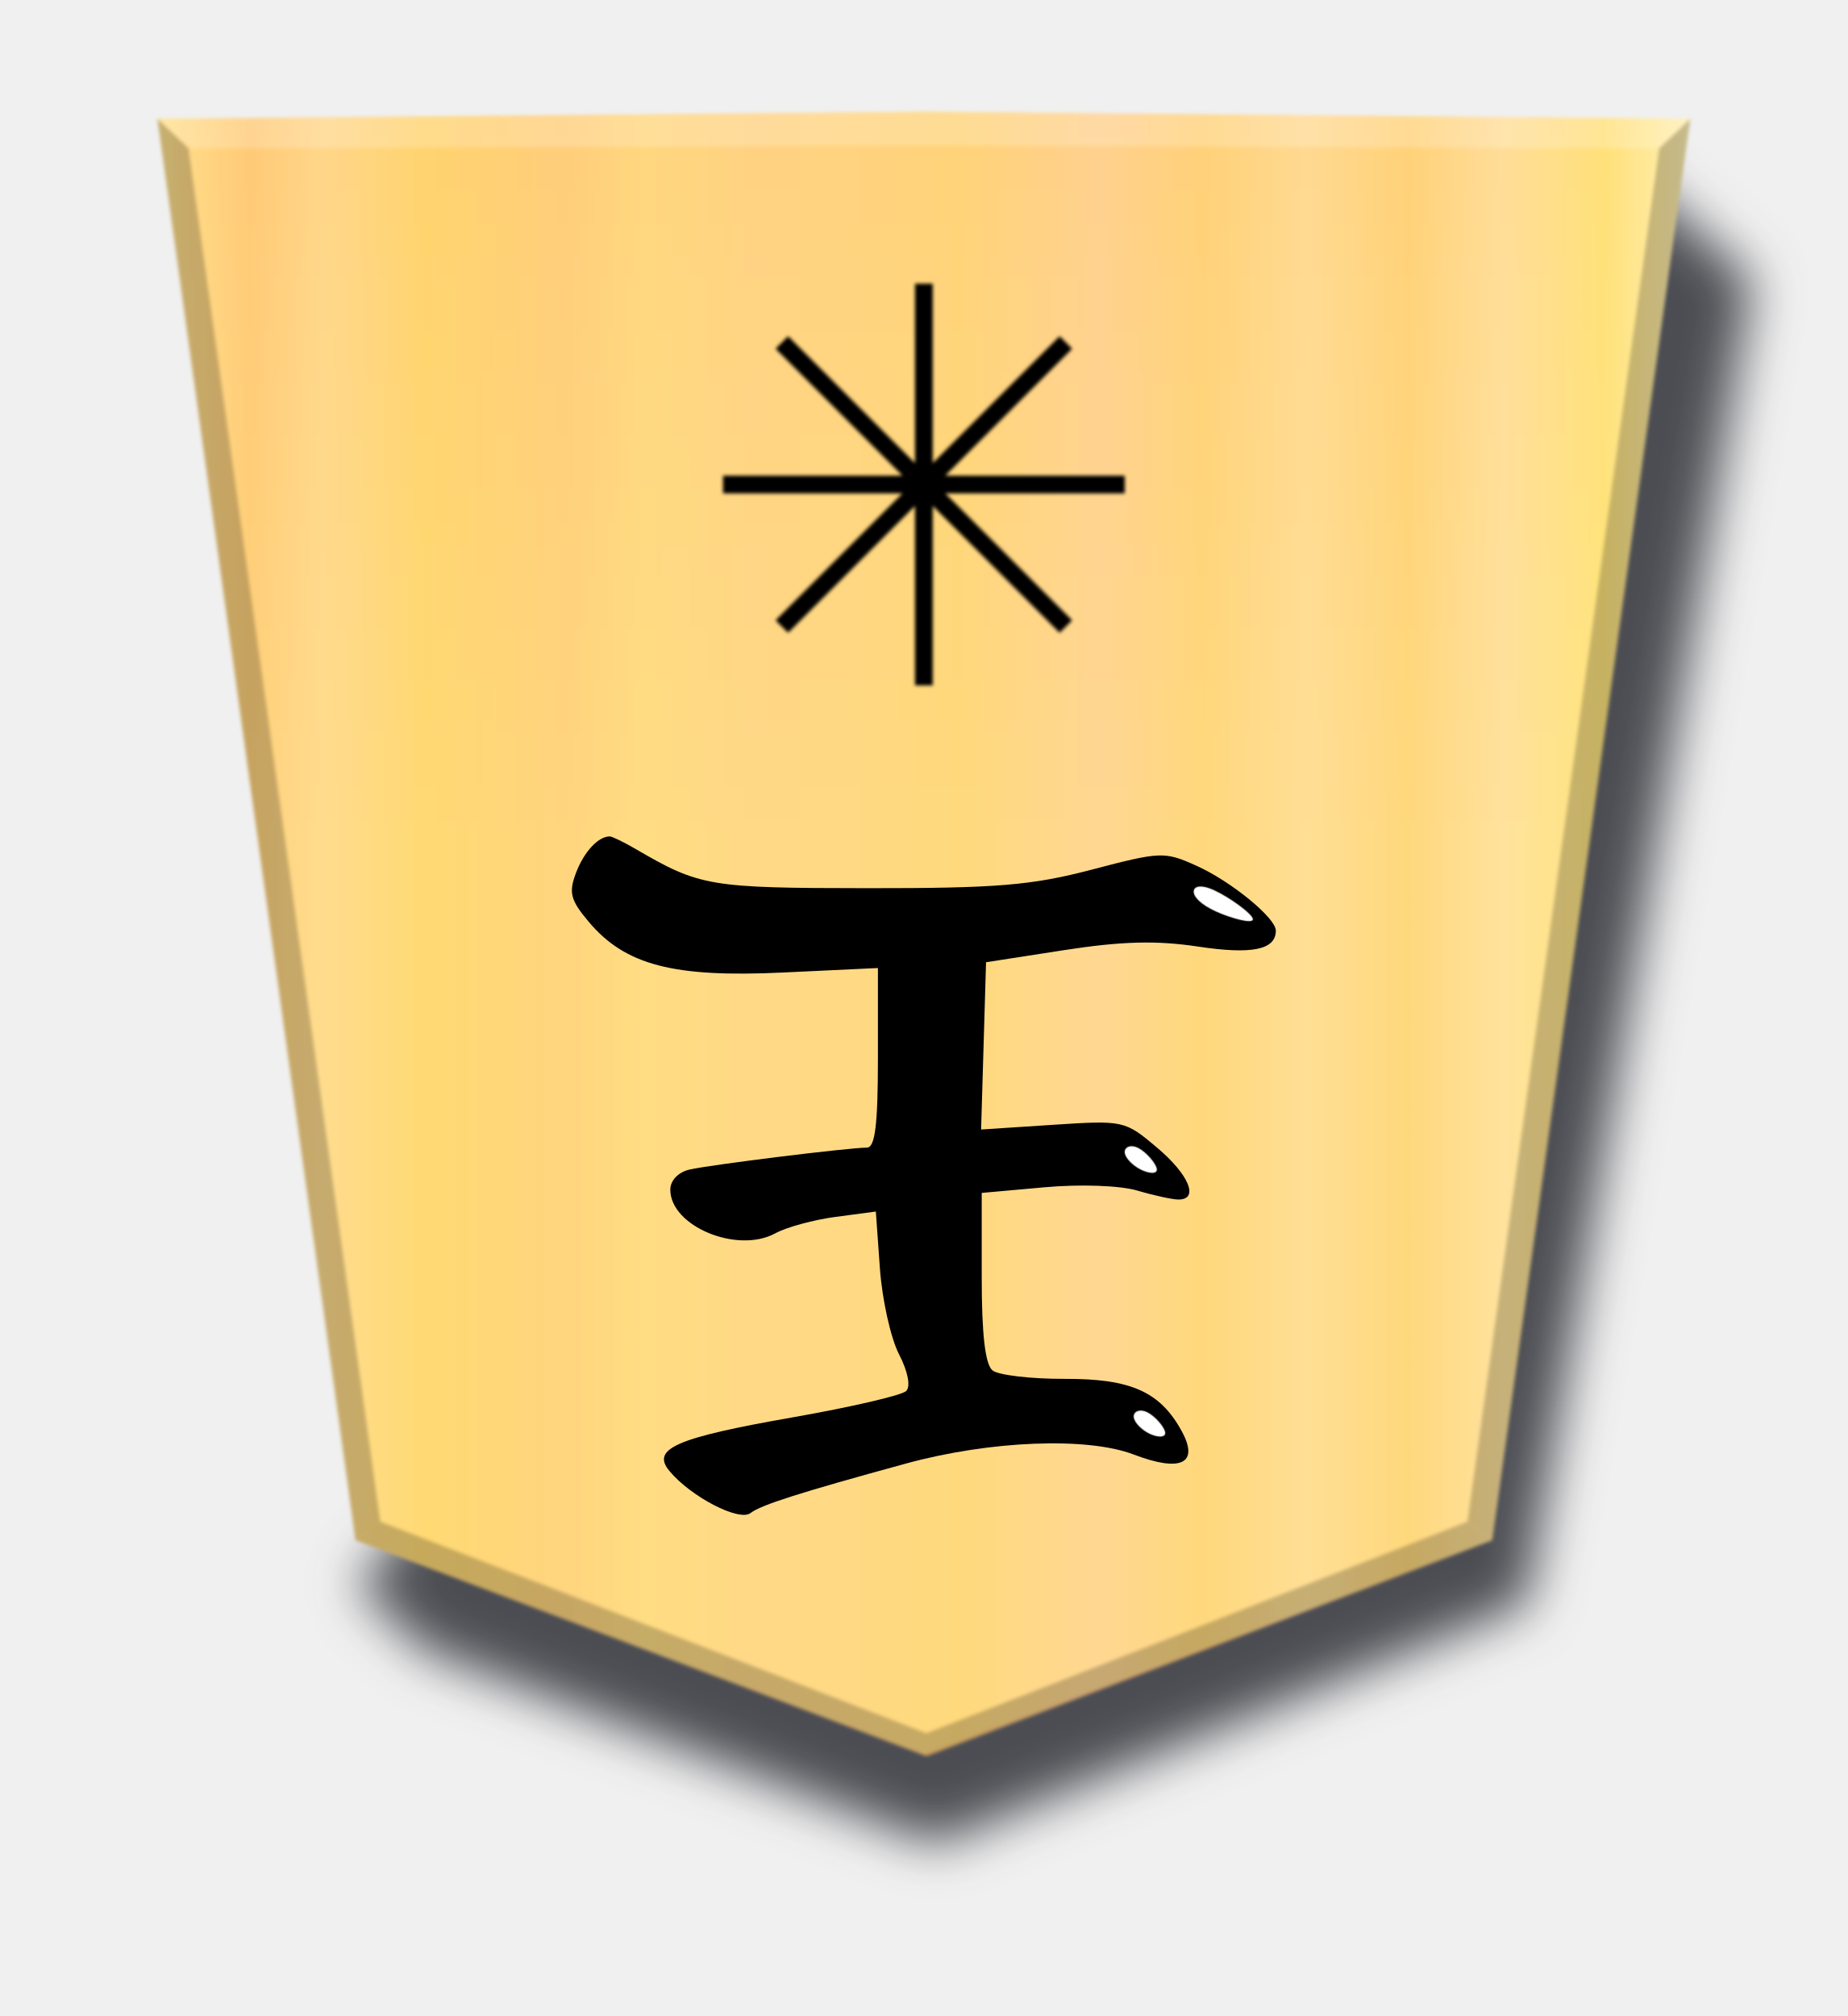
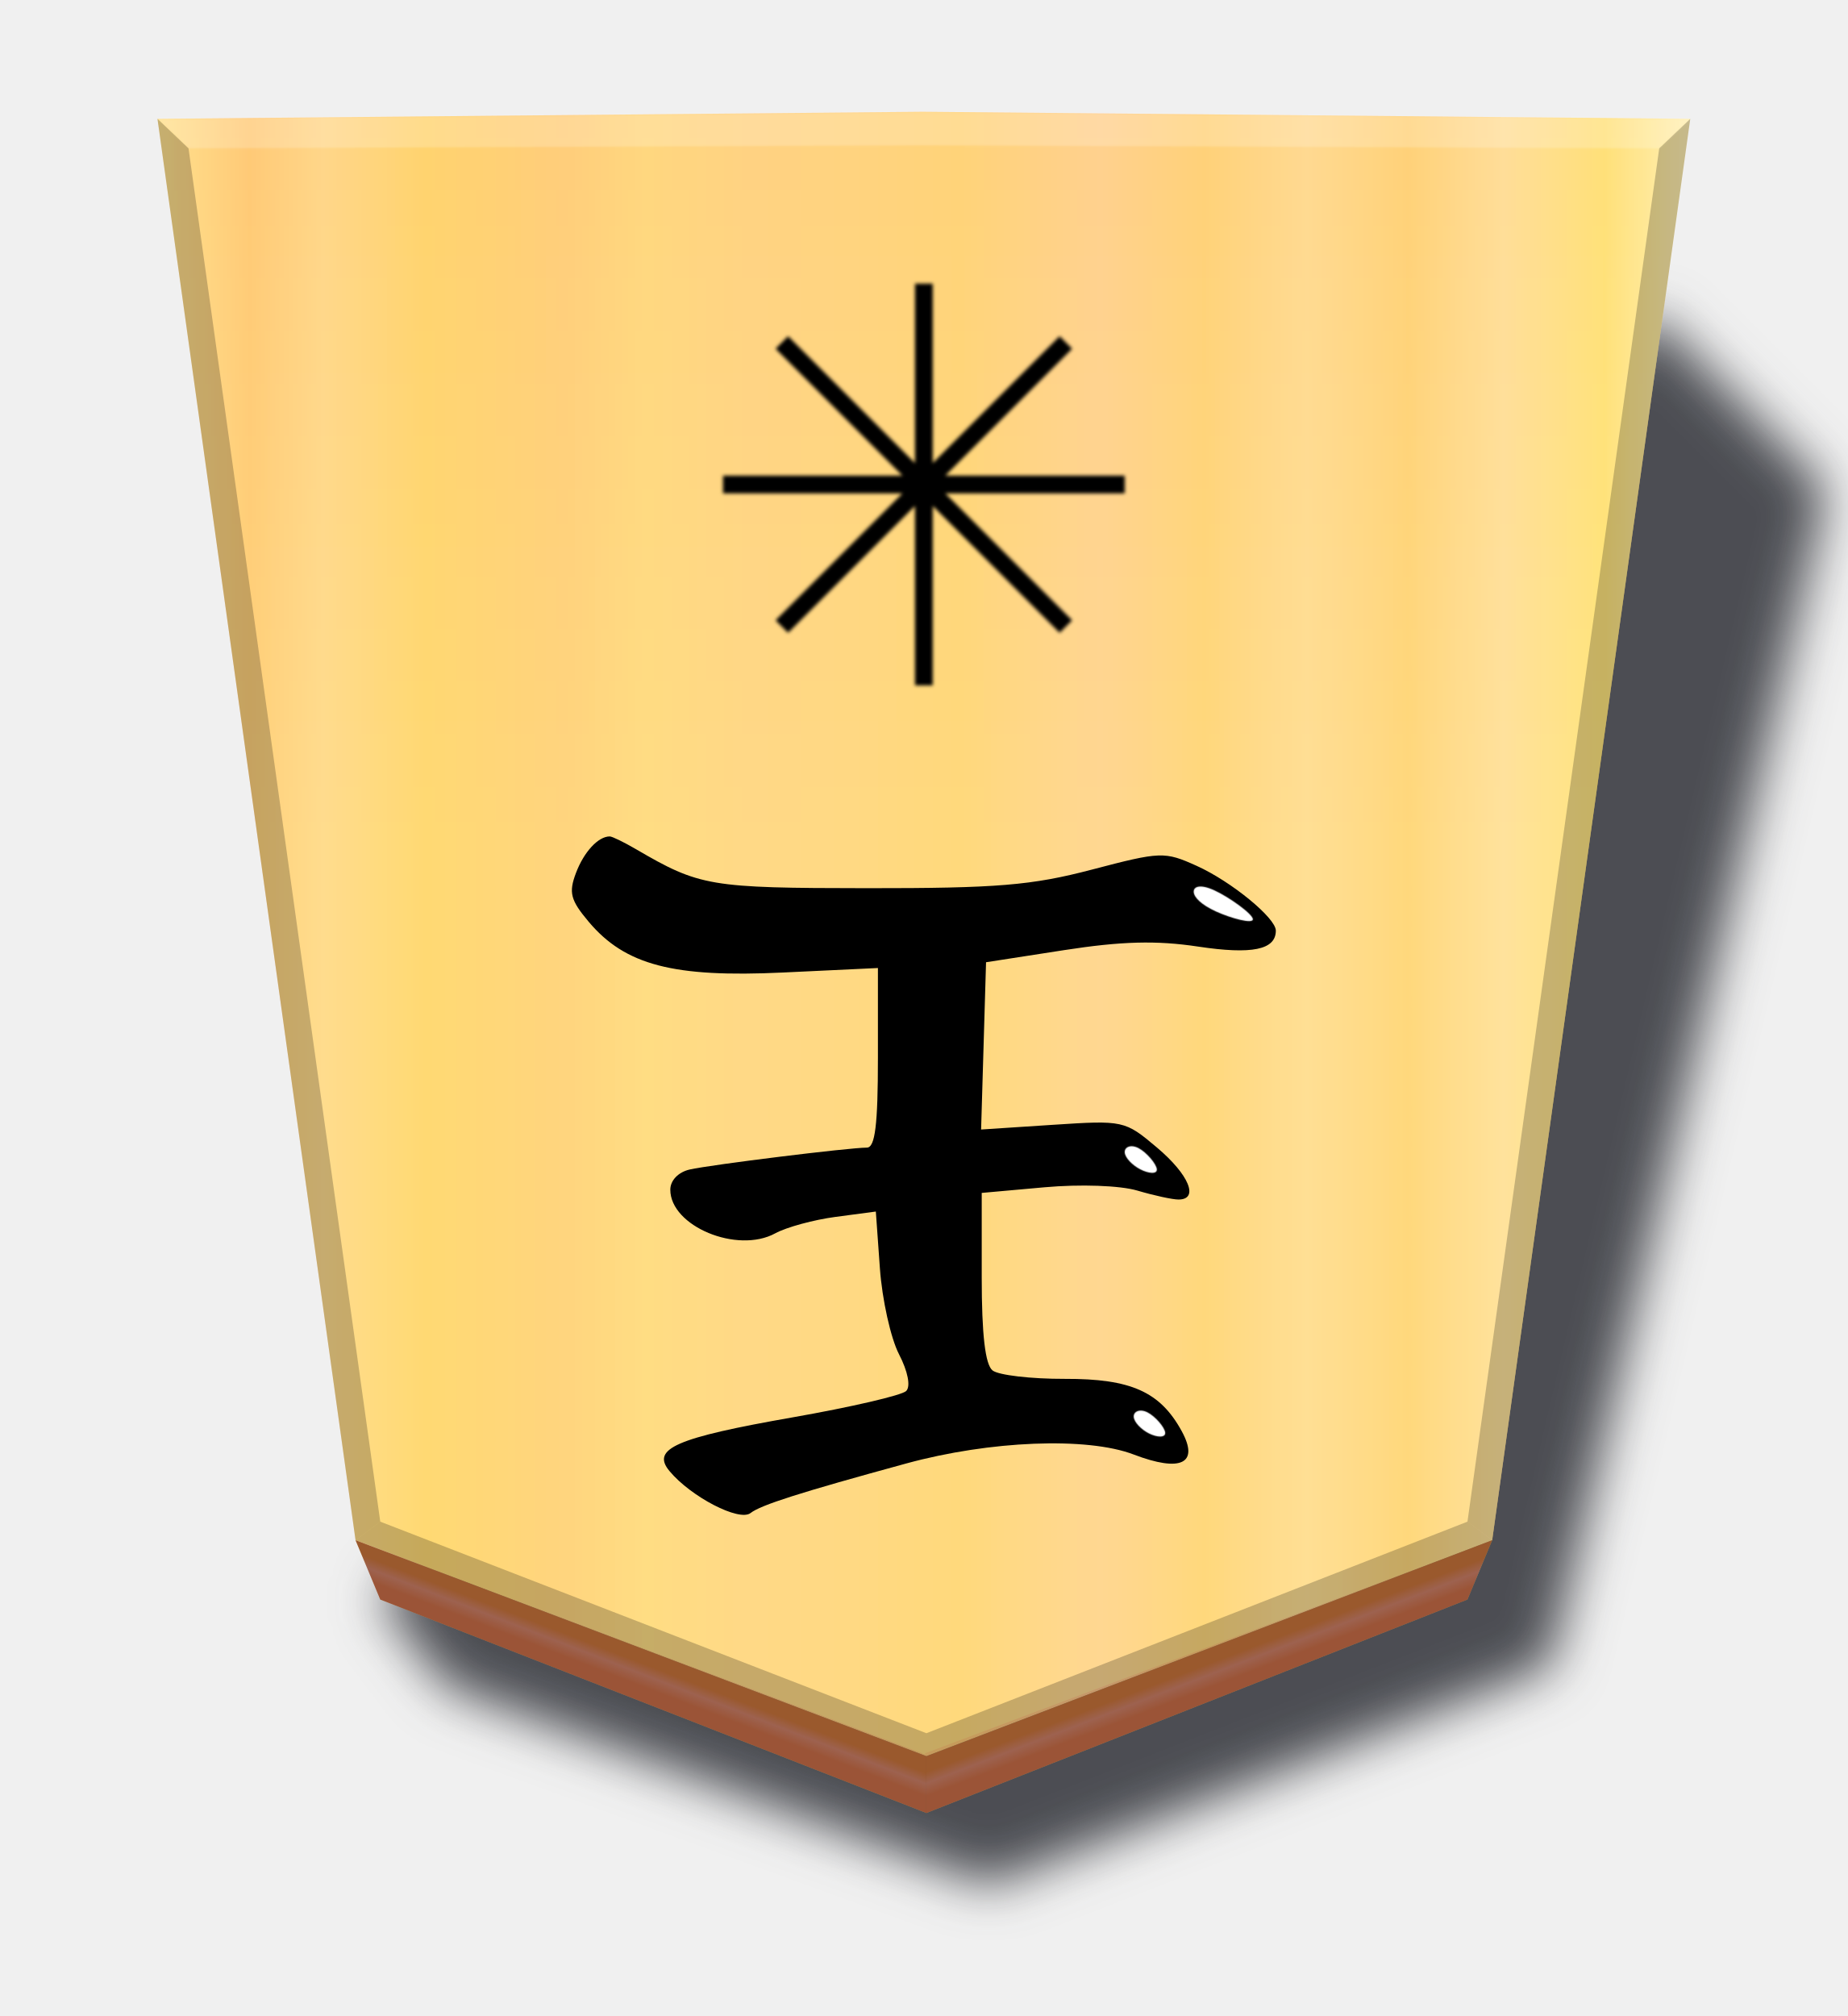
<svg xmlns="http://www.w3.org/2000/svg" xmlns:xlink="http://www.w3.org/1999/xlink" width="132mm" height="144mm" viewBox="0 0 1320 1440" version="1.1" id="svg23702">
  <defs id="defs23699">
    <linearGradient id="linearGradient1467">
      <stop style="stop-color:#ffeab1;stop-opacity:1;" offset="0" id="stop1441" />
      <stop style="stop-color:#ffd774;stop-opacity:1;" offset="0.056" id="stop1443" />
      <stop style="stop-color:#ffd394;stop-opacity:1;" offset="0.122" id="stop1445" />
      <stop style="stop-color:#ffc474;stop-opacity:1;" offset="0.184" id="stop1447" />
      <stop style="stop-color:#ffce8c;stop-opacity:1;" offset="0.25" id="stop1449" />
      <stop style="stop-color:#ffc474;stop-opacity:1;" offset="0.317" id="stop1451" />
      <stop style="stop-color:#ffc389;stop-opacity:1;" offset="0.385" id="stop1453" />
      <stop style="stop-color:#ffc674;stop-opacity:1;" offset="0.476" id="stop1455" />
      <stop style="stop-color:#ffc67a;stop-opacity:1;" offset="0.548" id="stop1457" />
      <stop style="stop-color:#ffc57d;stop-opacity:1;" offset="0.613" id="stop1459" />
      <stop style="stop-color:#ffcb7a;stop-opacity:1;" offset="0.682" id="stop1461" />
      <stop style="stop-color:#ffbf76;stop-opacity:1;" offset="0.734" id="stop1463" />
      <stop style="stop-color:#ffc66b;stop-opacity:1;" offset="0.825" id="stop1469" />
      <stop style="stop-color:#ffca84;stop-opacity:1;" offset="0.892" id="stop1471" />
      <stop style="stop-color:#ffba72;stop-opacity:1;" offset="0.94" id="stop1473" />
      <stop style="stop-color:#ffd889;stop-opacity:1;" offset="1" id="stop1465" />
    </linearGradient>
    <linearGradient id="linearGradient6126">
      <stop style="stop-color:#f6cf8d;stop-opacity:1;" offset="0" id="stop6122" />
      <stop style="stop-color:#fafa9a;stop-opacity:1;" offset="0.605" id="stop6124" />
    </linearGradient>
    <filter style="color-interpolation-filters:sRGB" id="filter18126-8-46" x="-0.031" y="-0.054" width="1.063" height="1.107">
      <feGaussianBlur stdDeviation="0.392" id="feGaussianBlur18128-8-90" />
    </filter>
    <filter style="color-interpolation-filters:sRGB" id="filter18126-8-46-1" x="-0.058" y="-0.07" width="1.115" height="1.139">
      <feGaussianBlur stdDeviation="0.392" id="feGaussianBlur18128-8-90-3" />
    </filter>
    <filter style="color-interpolation-filters:sRGB" id="filter18126-8-46-0" x="-0.059" y="-0.071" width="1.118" height="1.143">
      <feGaussianBlur stdDeviation="0.392" id="feGaussianBlur18128-8-90-0" />
    </filter>
-     <filter style="color-interpolation-filters:sRGB" id="filter6142-8" x="-0.005" y="-0.002" width="1.009" height="1.007">
-       <feGaussianBlur stdDeviation="0.599" id="feGaussianBlur6144-6" />
+     <filter style="color-interpolation-filters:sRGB" id="filter6142-8" x="-0.002" y="-0" width="1.005" height="1.002">
+       <feGaussianBlur stdDeviation="0.075" id="feGaussianBlur6144-6" />
    </filter>
    <filter style="color-interpolation-filters:sRGB" id="filter6136-7" x="-0.002" y="-0.081" width="1.004" height="1.162">
      <feGaussianBlur stdDeviation="0.439" id="feGaussianBlur6134-2" />
    </filter>
-     <filter style="color-interpolation-filters:sRGB" id="filter6180-3-7" x="-0.044" y="-0.036" width="1.087" height="1.073">
+     <filter style="color-interpolation-filters:sRGB" id="filter6180-3-7" x="-0.042" y="-0.037" width="1.084" height="1.073">
      <feGaussianBlur stdDeviation="9.017" id="feGaussianBlur6178-0-8" />
    </filter>
    <linearGradient xlink:href="#linearGradient1467" id="linearGradient60491" gradientUnits="userSpaceOnUse" gradientTransform="translate(-844.3205,-151.7198)" x1="-644.765" y1="75.508" x2="-98.664" y2="75.508" />
    <linearGradient xlink:href="#linearGradient6126" id="linearGradient60493" gradientUnits="userSpaceOnUse" gradientTransform="translate(-2.31e-4,-2.49e-4)" x1="-1215.57" y1="167.933" x2="-1215.571" y2="-275.994" />
    <filter style="color-interpolation-filters:sRGB" id="filter6142" x="-0.011" y="-0.011" width="1.023" height="1.023">
      <feGaussianBlur stdDeviation="0.599" id="feGaussianBlur6144" />
    </filter>
+     <linearGradient xlink:href="#linearGradient10448" id="linearGradient11913" gradientUnits="userSpaceOnUse" gradientTransform="matrix(2.005134,0,0,2.005134,1295.513,665.532)" x1="-228.659" y1="260.336" x2="-222.291" y2="276.95" />
+     <linearGradient id="linearGradient10448">
+       <stop style="stop-color:#ecb857;stop-opacity:1;" offset="0.287" id="stop10446" />
+       <stop style="stop-color:#efcb98;stop-opacity:1;" offset="0.5" id="stop10444" />
+       <stop style="stop-color:#edaf69;stop-opacity:1;" offset="0.739" id="stop10442" />
+     </linearGradient>
+     <linearGradient xlink:href="#linearGradient10448" id="linearGradient11929" gradientUnits="userSpaceOnUse" gradientTransform="matrix(-2.005134,0,0,2.005134,28.0916,665.532)" x1="-227.259" y1="260.101" x2="-221.09" y2="276.065" />
+     <filter style="color-interpolation-filters:sRGB" id="filter1479" x="-0.002" y="-0.007" width="1.003" height="1.014">
+       <feGaussianBlur stdDeviation="0.278" id="feGaussianBlur1481" />
+     </filter>
+     <filter style="color-interpolation-filters:sRGB" id="filter6180-3-7-2" x="-0.042" y="-0.039" width="1.084" height="1.077">
+       <feGaussianBlur stdDeviation="9.017" id="feGaussianBlur6178-0-8-2" />
+     </filter>
  </defs>
  <g id="layer1">
    <g id="g7445" transform="matrix(2.005134,0,0,2.005134,5689.725,840.7305)">
-       <path style="opacity:0.809;fill:#26282f;fill-opacity:1;stroke:none;stroke-width:1.257;filter:url(#filter6180-3-7)" d="m -2841.585,95.865 c 0,0 43.028,38.525 43.028,38.525 0,0 453.983,-503.217 453.983,-503.217 0,0 -23.768,-23.602 -23.768,-23.602 0,0 -182.482,-69.041 -182.482,-69.041 0,0 -210.756,85.692 -210.756,85.692 0,0 -80.004,471.643 -80.004,471.643 z" id="path59068" transform="rotate(180,-2527.462,-111.8751)" />
+       <path style="opacity:0.809;fill:#26282f;fill-opacity:1;stroke:none;stroke-width:1.257;filter:url(#filter6180-3-7-2)" d="m -2859.907,26.718 62.808,62.869 452.525,-458.414 -23.768,-31.209 -193.132,-70.563 -200.106,78.084 z" id="path59068" transform="rotate(180,-2523.336,-109.1556)" />
      <g id="g6191" transform="rotate(180,-2531.991,-105.7704)">
-         <g id="g6189" transform="translate(-1339.525)" style="mix-blend-mode:normal;filter:url(#filter6142-8)">
+         <g id="g6189" transform="translate(-1339.525)" style="mix-blend-mode:normal">
          <path id="path6175" style="fill:url(#linearGradient60491);fill-opacity:1;stroke:none;stroke-width:1.257" d="m -1216.934,-417.852 -201.585,76.936 -70.567,506.333 273.515,2.517 272.586,-2.517 -70.567,-506.333 z" />
          <path id="path6177" style="opacity:0.354;mix-blend-mode:overlay;fill:url(#linearGradient60493);fill-opacity:1;stroke:none;stroke-width:1.257" d="m -1216.499,-417.159 v 0.349 l -202.019,75.893 -70.567,506.333 272.586,2.509 v 0.009 l 0.464,-0.004 0.465,0.004 v -0.009 l 272.586,-2.509 -70.567,-506.333 -202.019,-75.893 v -0.349 l -0.465,0.174 z" />
          <path style="opacity:0.264;mix-blend-mode:multiply;fill:#26282f;fill-opacity:1;stroke:none;stroke-width:1.257" d="m -1418.518,-340.917 c 0,0 8.809,6.607 8.809,6.607 0,0 192.775,-75.362 192.775,-75.362 0,0 0,-8.18 0,-8.18 0,0 -201.585,76.936 -201.585,76.936 z" id="path6179" />
          <path style="opacity:0.264;mix-blend-mode:multiply;fill:#26282f;fill-opacity:1;stroke:none;stroke-width:1.257" d="m -1418.518,-340.917 c 0,0 8.809,6.607 8.809,6.607 0,0 -68.319,489.221 -68.319,489.221 0,0 -11.057,10.505 -11.057,10.505 0,0 70.567,-506.333 70.567,-506.333 z" id="path6181" />
          <path id="path6183" style="opacity:0.199;mix-blend-mode:normal;fill:#ffffff;fill-opacity:1;stroke:none;stroke-width:1.257;filter:url(#filter6136-7)" d="m -1478.028,154.911 -11.057,10.505 273.515,2.517 272.586,-2.517 -11.057,-10.505 -261.529,1.067 z" />
          <path style="opacity:0.264;mix-blend-mode:multiply;fill:#26282f;fill-opacity:1;stroke:none;stroke-width:1.257" d="m -1013.551,-340.917 c 0,0 -8.809,6.607 -8.809,6.607 0,0 68.319,489.221 68.319,489.221 0,0 11.057,10.505 11.057,10.505 0,0 -70.567,-506.333 -70.567,-506.333 z" id="path6185" />
          <path style="opacity:0.264;mix-blend-mode:multiply;fill:#26282f;fill-opacity:1;stroke:none;stroke-width:1.257" d="m -1013.551,-340.917 c 0,0 -8.809,6.607 -8.809,6.607 0,0 -194.573,-75.362 -194.573,-75.362 0,0 0,-8.18 0,-8.18 0,0 203.383,76.936 203.383,76.936 z" id="path6187" />
        </g>
      </g>
      <g id="g60524" transform="matrix(0.7025501,0,0,0.7025501,-474.2865,75.85314)">
        <g id="g60516">
          <path d="m -3041.493,-274.277 c 32.499,18.96 37.41,19.792 117.206,19.853 66.048,0.05 83.555,-1.397 114.2,-9.439 34.92,-9.164 36.788,-9.23 53.089,-1.879 17.495,7.889 40.127,26.408 40.127,32.833 0,9.75 -12.057,12.219 -39.481,8.086 -21.106,-3.181 -38.77,-2.707 -67.995,1.825 l -39.481,6.123 -1.253,42.409 -1.253,42.409 36.347,-2.38 c 35.884,-2.35 36.557,-2.203 52.798,11.489 16.308,13.749 21.547,26.39 10.938,26.39 -3.032,0 -12.409,-2.039 -20.837,-4.531 -8.788,-2.599 -28.891,-3.314 -47.129,-1.678 l -31.804,2.853 v 42.816 c 0,28.992 1.77,44.229 5.483,47.195 3.016,2.409 19.533,4.334 36.704,4.279 33.475,-0.109 48.306,6.528 59.227,26.502 9.003,16.465 -0.369,21.013 -24.392,11.839 -23.567,-9 -72.829,-7.048 -115.338,4.571 -53.772,14.696 -73.744,21.054 -78.907,25.117 -5.715,4.497 -30.286,-8.227 -41.14,-21.306 -9.386,-11.308 3.31,-16.833 62.547,-27.219 29.452,-5.164 55.331,-11.17 57.508,-13.348 2.354,-2.353 0.871,-9.929 -3.656,-18.685 -4.189,-8.1 -8.543,-27.682 -9.675,-43.518 l -2.06,-28.792 -20.309,2.688 c -11.17,1.478 -24.992,5.24 -30.715,8.361 -19.253,10.496 -53.202,-3.623 -53.202,-22.126 0,-4.72 4.054,-8.928 9.871,-10.245 10.801,-2.445 80.816,-11.093 89.814,-11.093 4.18,0 5.599,-11.532 5.599,-45.534 v -45.534 l -48.196,2.285 c -55.538,2.632 -79.982,-3.755 -98.474,-25.731 -9.251,-10.995 -10.238,-14.804 -6.431,-24.82 4.062,-10.684 11.262,-18.452 17.11,-18.458 1.206,0 7.128,2.877 13.16,6.396 z" style="fill:#000000;stroke-width:4.387" id="path6193" />
          <path style="fill:#ffffff;fill-opacity:1;stroke:none;stroke-width:0.627;filter:url(#filter18126-8-46)" d="m -2514.616,-185.948 c 7.505,3.427 11.079,7.138 11.285,9.818 0.206,2.68 -2.955,4.33 -10.454,0.906 -7.499,-3.424 -19.339,-11.923 -19.545,-14.605 -0.206,-2.681 11.208,0.454 18.714,3.881 z" id="path6441" transform="rotate(180,-2630.92,-214.2804)" />
          <path style="fill:#ffffff;fill-opacity:1;stroke:none;stroke-width:0.627;filter:url(#filter18126-8-46-1)" d="m -2511.184,-184.648 c 4.072,2.127 7.646,5.838 7.852,8.518 0.206,2.68 -2.955,4.33 -7.027,2.204 -4.071,-2.126 -9.054,-8.028 -9.26,-10.709 -0.206,-2.681 4.362,-2.139 8.434,-0.012 z" id="path6443" transform="rotate(180,-2648.417,-148.2666)" />
          <path style="fill:#ffffff;fill-opacity:1;stroke:none;stroke-width:0.627;filter:url(#filter18126-8-46-0)" d="m -2511.104,-184.519 c 3.993,1.997 7.566,5.708 7.772,8.389 0.206,2.68 -2.955,4.33 -6.945,2.333 -3.99,-1.996 -8.809,-7.639 -9.015,-10.32 -0.206,-2.681 4.195,-2.399 8.188,-0.401 z" id="path6445" transform="rotate(180,-2646.134,-81.22445)" />
        </g>
      </g>
      <g id="g42380" transform="translate(-1355.551,-265.7167)" style="mix-blend-mode:normal;filter:url(#filter6142)">
        <rect style="mix-blend-mode:normal;fill:#000000;fill-opacity:1;stroke:#000000;stroke-width:0.386" id="rect98398-4-6" width="5.92" height="71.171" x="-1155.832" y="19.22" />
        <rect style="mix-blend-mode:normal;fill:#000000;fill-opacity:1;stroke:#000000;stroke-width:0.386" id="rect2972-3-9" width="5.92" height="71.171" x="1149.912" y="-18.834" transform="scale(-1)" />
        <rect style="mix-blend-mode:normal;fill:#000000;fill-opacity:1;stroke:#000000;stroke-width:0.386" id="rect2976-6-7" width="5.92" height="71.171" x="16.067" y="1153.065" transform="rotate(90)" />
        <rect style="mix-blend-mode:normal;fill:#000000;fill-opacity:1;stroke:#000000;stroke-width:0.386" id="rect2980-2-9" width="5.92" height="71.171" x="-21.987" y="-1152.678" transform="rotate(-90)" />
        <rect style="mix-blend-mode:normal;fill:#000000;fill-opacity:1;stroke:#000000;stroke-width:0.386" id="rect14708" width="5.92" height="71.171" x="-804.709" y="828.851" transform="rotate(45)" />
        <rect style="mix-blend-mode:normal;fill:#000000;fill-opacity:1;stroke:#000000;stroke-width:0.386" id="rect14712" width="5.92" height="71.171" x="798.789" y="-828.464" transform="rotate(-135)" />
        <rect style="mix-blend-mode:normal;fill:#000000;fill-opacity:1;stroke:#000000;stroke-width:0.386" id="rect14716" width="5.92" height="71.171" x="825.698" y="801.942" transform="rotate(135)" />
        <rect style="mix-blend-mode:normal;fill:#000000;fill-opacity:1;stroke:#000000;stroke-width:0.386" id="rect14720" width="5.92" height="71.171" x="-831.618" y="-801.556" transform="rotate(-45)" />
      </g>
    </g>
  </g>
+   <path id="path11909" style="mix-blend-mode:normal;fill:url(#linearGradient11913);fill-opacity:1;stroke:none;stroke-width:2.52" d="m 661.802,1295.007 386.541,-152.474 17.664,-42.387 -404.204,154.266 z" />
+   <path id="path11927" style="mix-blend-mode:normal;fill:url(#linearGradient11929);fill-opacity:1;stroke:none;stroke-width:2.52" d="m 661.802,1295.007 -390.146,-152.474 -17.664,-42.387 407.81,154.266 z" />
+   <path id="path11911" style="opacity:0.603;mix-blend-mode:multiply;fill:#6d2435;fill-opacity:1;stroke:none;stroke-width:1.257" d="m -1334.161,-0.532 8.809,21.139 194.574,76.042 192.775,-76.042 8.809,-21.139 -201.584,76.935 z" transform="matrix(2.005134,0,0,2.005134,2929.164,1101.214)" />
</svg>
